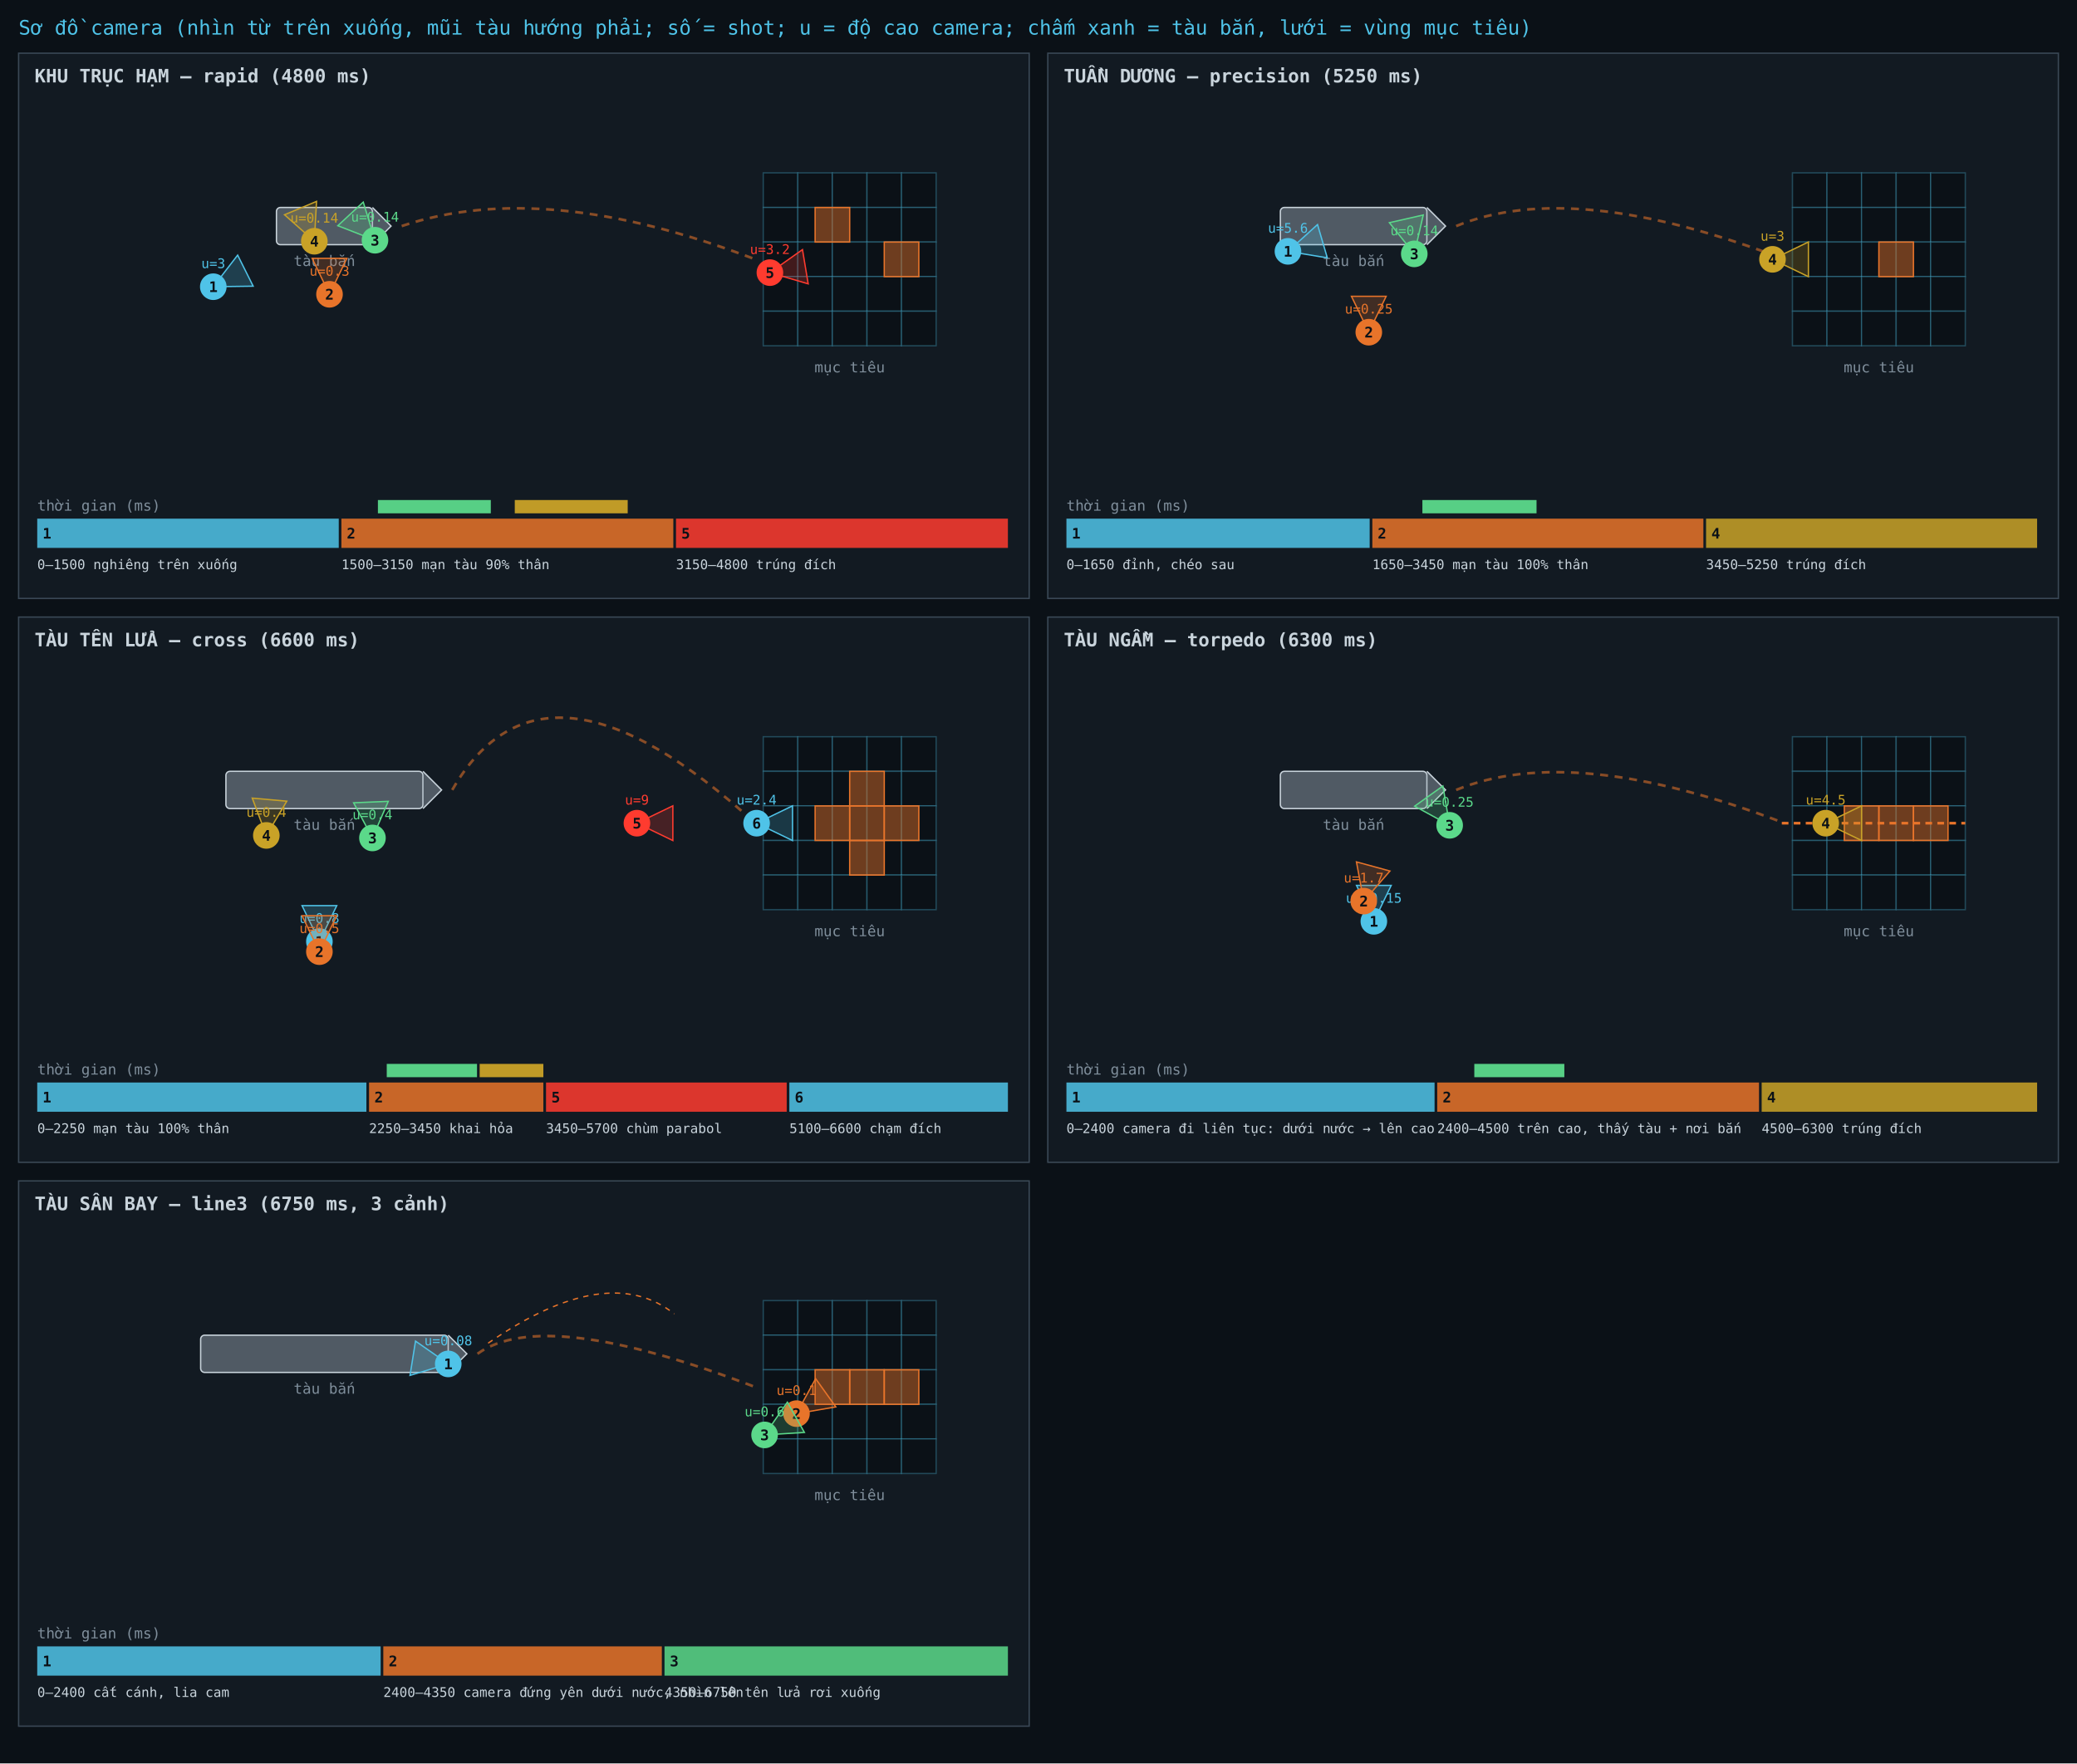
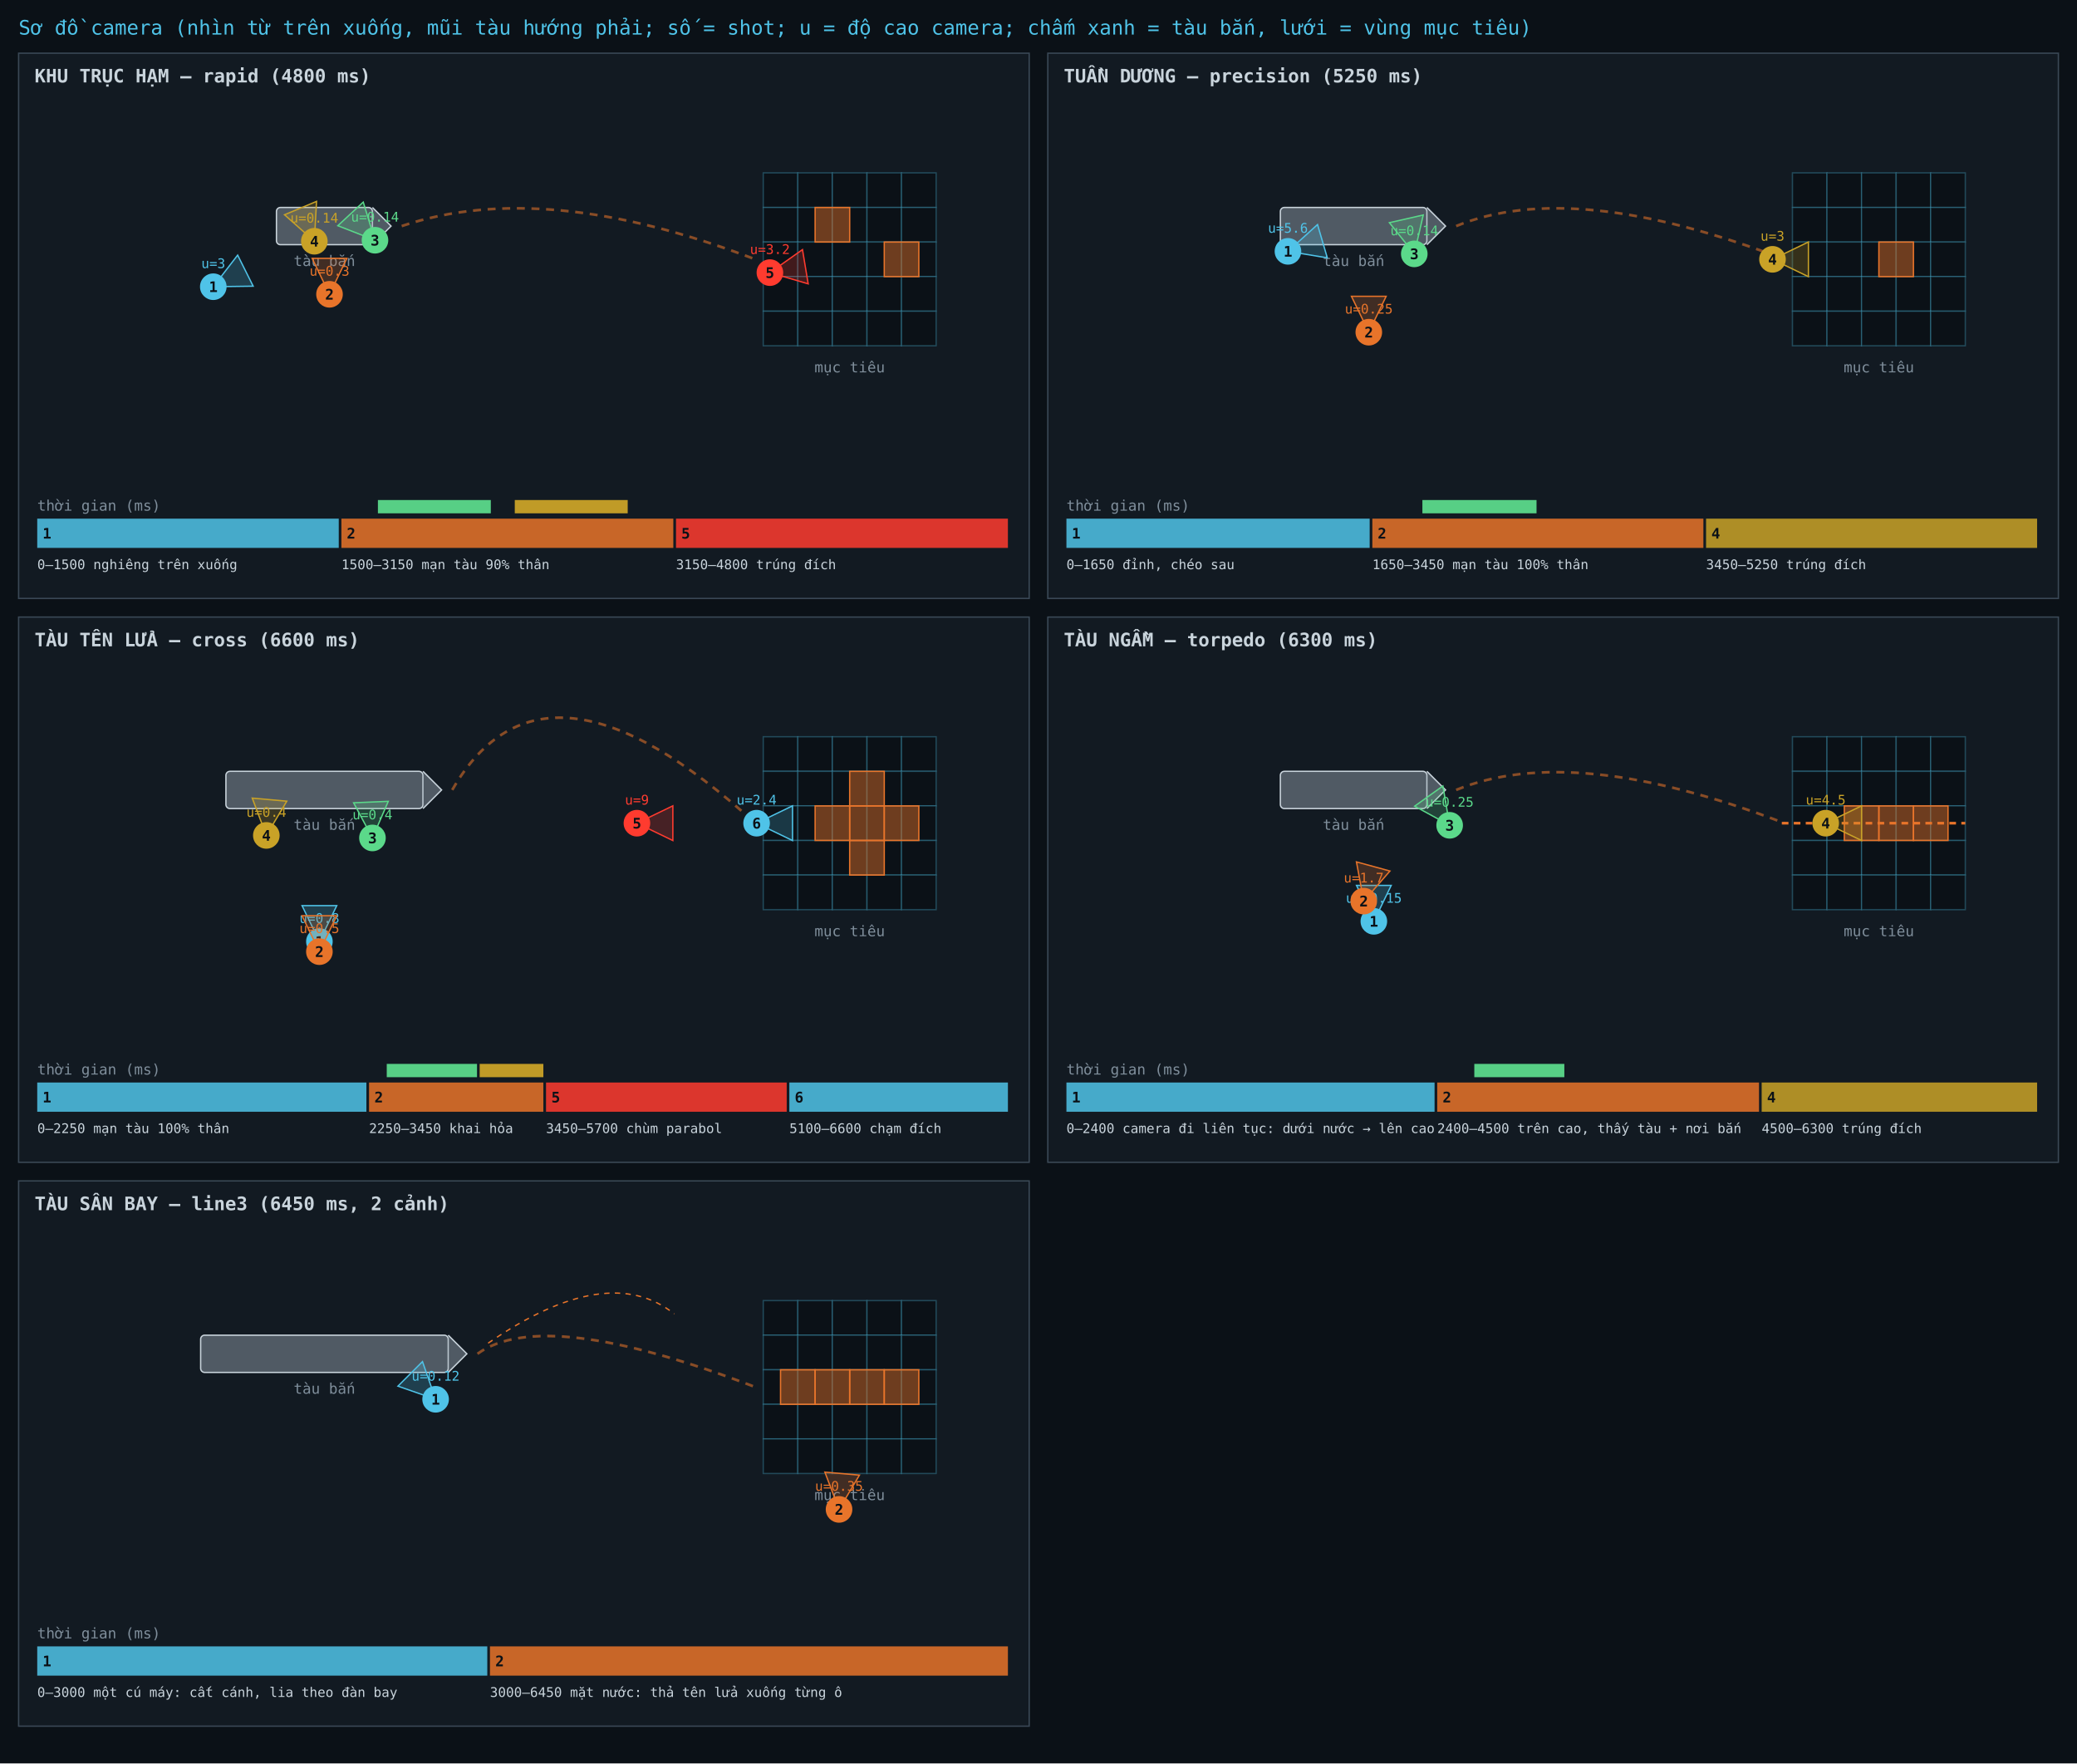
<svg xmlns="http://www.w3.org/2000/svg" viewBox="0 0 1562 1326" width="1562" height="1326" font-family="monospace" font-size="11">
  <rect width="100%" height="100%" fill="#0B1117" />
  <text x="14" y="26" fill="#4FC3E8" font-size="15">Sơ đồ camera (nhìn từ trên xuống, mũi tàu hướng phải; số = shot; u = độ cao camera; chấm xanh = tàu bắn, lưới = vùng mục tiêu)</text>
  <g transform="translate(14,40)">
    <rect width="760" height="410" fill="#121A22" stroke="#3A4856" />
    <text x="12" y="22" fill="#C9D4DC" font-size="14" font-weight="700">KHU TRỤC HẠM — rapid (4800 ms)</text>
    <rect x="193.9" y="116" width="72.2" height="28" rx="3" fill="#8F9BA6" fill-opacity=".5" stroke="#C9D4DC" />
    <path d="M266.1 116 L280.1 130 L266.1 144" fill="#8F9BA6" fill-opacity=".5" stroke="#C9D4DC" />
    <text x="230" y="160" fill="#7F8E9B" text-anchor="middle">tàu bắn</text>
    <rect x="560" y="90" width="26" height="26" fill="#0B1117" stroke="rgba(79,195,232,.3)" />
    <rect x="586" y="90" width="26" height="26" fill="#0B1117" stroke="rgba(79,195,232,.3)" />
    <rect x="612" y="90" width="26" height="26" fill="#0B1117" stroke="rgba(79,195,232,.3)" />
    <rect x="638" y="90" width="26" height="26" fill="#0B1117" stroke="rgba(79,195,232,.3)" />
    <rect x="664" y="90" width="26" height="26" fill="#0B1117" stroke="rgba(79,195,232,.3)" />
    <rect x="560" y="116" width="26" height="26" fill="#0B1117" stroke="rgba(79,195,232,.3)" />
    <rect x="586" y="116" width="26" height="26" fill="#0B1117" stroke="rgba(79,195,232,.3)" />
    <rect x="612" y="116" width="26" height="26" fill="#0B1117" stroke="rgba(79,195,232,.3)" />
    <rect x="638" y="116" width="26" height="26" fill="#0B1117" stroke="rgba(79,195,232,.3)" />
    <rect x="664" y="116" width="26" height="26" fill="#0B1117" stroke="rgba(79,195,232,.3)" />
    <rect x="560" y="142" width="26" height="26" fill="#0B1117" stroke="rgba(79,195,232,.3)" />
    <rect x="586" y="142" width="26" height="26" fill="#0B1117" stroke="rgba(79,195,232,.3)" />
    <rect x="612" y="142" width="26" height="26" fill="#0B1117" stroke="rgba(79,195,232,.3)" />
    <rect x="638" y="142" width="26" height="26" fill="#0B1117" stroke="rgba(79,195,232,.3)" />
    <rect x="664" y="142" width="26" height="26" fill="#0B1117" stroke="rgba(79,195,232,.3)" />
    <rect x="560" y="168" width="26" height="26" fill="#0B1117" stroke="rgba(79,195,232,.3)" />
    <rect x="586" y="168" width="26" height="26" fill="#0B1117" stroke="rgba(79,195,232,.3)" />
    <rect x="612" y="168" width="26" height="26" fill="#0B1117" stroke="rgba(79,195,232,.3)" />
    <rect x="638" y="168" width="26" height="26" fill="#0B1117" stroke="rgba(79,195,232,.3)" />
    <rect x="664" y="168" width="26" height="26" fill="#0B1117" stroke="rgba(79,195,232,.3)" />
    <rect x="560" y="194" width="26" height="26" fill="#0B1117" stroke="rgba(79,195,232,.3)" />
    <rect x="586" y="194" width="26" height="26" fill="#0B1117" stroke="rgba(79,195,232,.3)" />
    <rect x="612" y="194" width="26" height="26" fill="#0B1117" stroke="rgba(79,195,232,.3)" />
    <rect x="638" y="194" width="26" height="26" fill="#0B1117" stroke="rgba(79,195,232,.3)" />
    <rect x="664" y="194" width="26" height="26" fill="#0B1117" stroke="rgba(79,195,232,.3)" />
    <rect x="599" y="116" width="26" height="26" fill="#E8742A" fill-opacity=".45" stroke="#E8742A" />
    <rect x="651" y="142" width="26" height="26" fill="#E8742A" fill-opacity=".45" stroke="#E8742A" />
    <text x="625" y="240" fill="#7F8E9B" text-anchor="middle">mục tiêu</text>
    <path d="M288.1 130 Q395 94 554 155" fill="none" stroke="#E8742A" stroke-opacity=".55" stroke-dasharray="6 5" stroke-width="2" />
    <path d="M146.4 175.6 L164.726 151.848 L176.397 175.191Z" fill="#4FC3E8" fill-opacity=".22" stroke="#4FC3E8" />
    <circle cx="146.4" cy="175.6" r="10" fill="#4FC3E8" />
    <text x="146.4" y="179.6" fill="#0B1117" text-anchor="middle" font-weight="700">1</text>
    <text x="146.4" y="161.6" fill="#4FC3E8" text-anchor="middle" font-size="10">u=3</text>
    <path d="M233.8 181.3 L220.751 154.287 L246.849 154.287Z" fill="#E8742A" fill-opacity=".22" stroke="#E8742A" />
    <circle cx="233.8" cy="181.3" r="10" fill="#E8742A" />
    <text x="233.8" y="185.3" fill="#0B1117" text-anchor="middle" font-weight="700">2</text>
    <text x="233.8" y="167.3" fill="#E8742A" text-anchor="middle" font-size="10">u=0.3</text>
    <path d="M268 140.64 L240.056 129.724 L259.181 111.966Z" fill="#5BD98A" fill-opacity=".22" stroke="#5BD98A" />
    <circle cx="268" cy="140.64" r="10" fill="#5BD98A" />
    <text x="268" y="144.64" fill="#0B1117" text-anchor="middle" font-weight="700">3</text>
    <text x="268" y="126.64" fill="#5BD98A" text-anchor="middle" font-size="10">u=0.14</text>
    <path d="M222.4 141.4 L199.965 121.483 L224.055 111.446Z" fill="#C9A227" fill-opacity=".22" stroke="#C9A227" />
    <circle cx="222.4" cy="141.4" r="10" fill="#C9A227" />
    <text x="222.4" y="145.4" fill="#0B1117" text-anchor="middle" font-weight="700">4</text>
    <text x="222.4" y="127.4" fill="#C9A227" text-anchor="middle" font-size="10">u=0.14</text>
    <path d="M565 165 L589.501 147.688 L593.791 173.43Z" fill="#FF3B2F" fill-opacity=".22" stroke="#FF3B2F" />
    <circle cx="565" cy="165" r="10" fill="#FF3B2F" />
    <text x="565" y="169" fill="#0B1117" text-anchor="middle" font-weight="700">5</text>
    <text x="565" y="151" fill="#FF3B2F" text-anchor="middle" font-size="10">u=3.2</text>
    <text x="14" y="344" fill="#7F8E9B">thời gian (ms)</text>
    <rect x="14" y="350" width="226.75" height="22" fill="#4FC3E8" fill-opacity="0.85" />
    <text x="18" y="365" fill="#0B1117" font-weight="700">1</text>
    <text x="14" y="388" fill="#C9D4DC" font-size="10">0–1500 nghiêng trên xuống</text>
    <rect x="242.75" y="350" width="249.625" height="22" fill="#E8742A" fill-opacity="0.85" />
    <text x="246.75" y="365" fill="#0B1117" font-weight="700">2</text>
    <text x="242.75" y="388" fill="#C9D4DC" font-size="10">1500–3150 mạn tàu 90% thân</text>
    <rect x="270.2" y="336" width="84.925" height="10" fill="#5BD98A" fill-opacity="0.95" />
    <text x="270.2" y="332" fill="#C9D4DC" font-size="10" />
    <rect x="373.137" y="336" width="84.925" height="10" fill="#C9A227" fill-opacity="0.95" />
    <text x="373.137" y="332" fill="#C9D4DC" font-size="10" />
    <rect x="494.375" y="350" width="249.625" height="22" fill="#FF3B2F" fill-opacity="0.85" />
    <text x="498.375" y="365" fill="#0B1117" font-weight="700">5</text>
    <text x="494.375" y="388" fill="#C9D4DC" font-size="10">3150–4800 trúng đích</text>
  </g>
  <g transform="translate(788,40)">
    <rect width="760" height="410" fill="#121A22" stroke="#3A4856" />
    <text x="12" y="22" fill="#C9D4DC" font-size="14" font-weight="700">TUẦN DƯƠNG — precision (5250 ms)</text>
    <rect x="174.9" y="116" width="110.2" height="28" rx="3" fill="#8F9BA6" fill-opacity=".5" stroke="#C9D4DC" />
    <path d="M285.1 116 L299.1 130 L285.1 144" fill="#8F9BA6" fill-opacity=".5" stroke="#C9D4DC" />
    <text x="230" y="160" fill="#7F8E9B" text-anchor="middle">tàu bắn</text>
    <rect x="560" y="90" width="26" height="26" fill="#0B1117" stroke="rgba(79,195,232,.3)" />
    <rect x="586" y="90" width="26" height="26" fill="#0B1117" stroke="rgba(79,195,232,.3)" />
    <rect x="612" y="90" width="26" height="26" fill="#0B1117" stroke="rgba(79,195,232,.3)" />
    <rect x="638" y="90" width="26" height="26" fill="#0B1117" stroke="rgba(79,195,232,.3)" />
    <rect x="664" y="90" width="26" height="26" fill="#0B1117" stroke="rgba(79,195,232,.3)" />
    <rect x="560" y="116" width="26" height="26" fill="#0B1117" stroke="rgba(79,195,232,.3)" />
    <rect x="586" y="116" width="26" height="26" fill="#0B1117" stroke="rgba(79,195,232,.3)" />
    <rect x="612" y="116" width="26" height="26" fill="#0B1117" stroke="rgba(79,195,232,.3)" />
    <rect x="638" y="116" width="26" height="26" fill="#0B1117" stroke="rgba(79,195,232,.3)" />
    <rect x="664" y="116" width="26" height="26" fill="#0B1117" stroke="rgba(79,195,232,.3)" />
    <rect x="560" y="142" width="26" height="26" fill="#0B1117" stroke="rgba(79,195,232,.3)" />
    <rect x="586" y="142" width="26" height="26" fill="#0B1117" stroke="rgba(79,195,232,.3)" />
    <rect x="612" y="142" width="26" height="26" fill="#0B1117" stroke="rgba(79,195,232,.3)" />
    <rect x="638" y="142" width="26" height="26" fill="#0B1117" stroke="rgba(79,195,232,.3)" />
    <rect x="664" y="142" width="26" height="26" fill="#0B1117" stroke="rgba(79,195,232,.3)" />
    <rect x="560" y="168" width="26" height="26" fill="#0B1117" stroke="rgba(79,195,232,.3)" />
    <rect x="586" y="168" width="26" height="26" fill="#0B1117" stroke="rgba(79,195,232,.3)" />
    <rect x="612" y="168" width="26" height="26" fill="#0B1117" stroke="rgba(79,195,232,.3)" />
    <rect x="638" y="168" width="26" height="26" fill="#0B1117" stroke="rgba(79,195,232,.3)" />
    <rect x="664" y="168" width="26" height="26" fill="#0B1117" stroke="rgba(79,195,232,.3)" />
    <rect x="560" y="194" width="26" height="26" fill="#0B1117" stroke="rgba(79,195,232,.3)" />
    <rect x="586" y="194" width="26" height="26" fill="#0B1117" stroke="rgba(79,195,232,.3)" />
    <rect x="612" y="194" width="26" height="26" fill="#0B1117" stroke="rgba(79,195,232,.3)" />
    <rect x="638" y="194" width="26" height="26" fill="#0B1117" stroke="rgba(79,195,232,.3)" />
    <rect x="664" y="194" width="26" height="26" fill="#0B1117" stroke="rgba(79,195,232,.3)" />
    <rect x="625" y="142" width="26" height="26" fill="#E8742A" fill-opacity=".45" stroke="#E8742A" />
    <text x="625" y="240" fill="#7F8E9B" text-anchor="middle">mục tiêu</text>
    <path d="M307.1 130 Q395 94 554 155" fill="none" stroke="#E8742A" stroke-opacity=".55" stroke-dasharray="6 5" stroke-width="2" />
    <path d="M180.6 149 L202.834 128.859 L210.198 153.896Z" fill="#4FC3E8" fill-opacity=".22" stroke="#4FC3E8" />
    <circle cx="180.6" cy="149" r="10" fill="#4FC3E8" />
    <text x="180.6" y="153" fill="#0B1117" text-anchor="middle" font-weight="700">1</text>
    <text x="180.6" y="135" fill="#4FC3E8" text-anchor="middle" font-size="10">u=5.6</text>
    <path d="M241.4 209.8 L228.351 182.787 L254.449 182.787Z" fill="#E8742A" fill-opacity=".22" stroke="#E8742A" />
    <circle cx="241.4" cy="209.8" r="10" fill="#E8742A" />
    <text x="241.4" y="213.8" fill="#0B1117" text-anchor="middle" font-weight="700">2</text>
    <text x="241.4" y="195.8" fill="#E8742A" text-anchor="middle" font-size="10">u=0.25</text>
    <path d="M275.6 150.9 L256.889 127.45 L282.338 121.666Z" fill="#5BD98A" fill-opacity=".22" stroke="#5BD98A" />
    <circle cx="275.6" cy="150.9" r="10" fill="#5BD98A" />
    <text x="275.6" y="154.9" fill="#0B1117" text-anchor="middle" font-weight="700">3</text>
    <text x="275.6" y="136.9" fill="#5BD98A" text-anchor="middle" font-size="10">u=0.14</text>
    <path d="M545 155 L572.013 141.951 L572.013 168.049Z" fill="#C9A227" fill-opacity=".22" stroke="#C9A227" />
    <circle cx="545" cy="155" r="10" fill="#C9A227" />
    <text x="545" y="159" fill="#0B1117" text-anchor="middle" font-weight="700">4</text>
    <text x="545" y="141" fill="#C9A227" text-anchor="middle" font-size="10">u=3</text>
    <text x="14" y="344" fill="#7F8E9B">thời gian (ms)</text>
    <rect x="14" y="350" width="228.057" height="22" fill="#4FC3E8" fill-opacity="0.85" />
    <text x="18" y="365" fill="#0B1117" font-weight="700">1</text>
    <text x="14" y="388" fill="#C9D4DC" font-size="10">0–1650 đỉnh, chéo sau</text>
    <rect x="244.057" y="350" width="248.971" height="22" fill="#E8742A" fill-opacity="0.85" />
    <text x="248.057" y="365" fill="#0B1117" font-weight="700">2</text>
    <text x="244.057" y="388" fill="#C9D4DC" font-size="10">1650–3450 mạn tàu 100% thân</text>
    <rect x="281.703" y="336" width="85.84" height="10" fill="#5BD98A" fill-opacity="0.95" />
    <text x="281.703" y="332" fill="#C9D4DC" font-size="10" />
    <rect x="495.029" y="350" width="248.971" height="22" fill="#C9A227" fill-opacity="0.85" />
    <text x="499.029" y="365" fill="#0B1117" font-weight="700">4</text>
    <text x="495.029" y="388" fill="#C9D4DC" font-size="10">3450–5250 trúng đích</text>
  </g>
  <g transform="translate(14,464)">
    <rect width="760" height="410" fill="#121A22" stroke="#3A4856" />
    <text x="12" y="22" fill="#C9D4DC" font-size="14" font-weight="700">TÀU TÊN LỬA — cross (6600 ms)</text>
    <rect x="155.9" y="116" width="148.2" height="28" rx="3" fill="#8F9BA6" fill-opacity=".5" stroke="#C9D4DC" />
    <path d="M304.1 116 L318.1 130 L304.1 144" fill="#8F9BA6" fill-opacity=".5" stroke="#C9D4DC" />
    <text x="230" y="160" fill="#7F8E9B" text-anchor="middle">tàu bắn</text>
    <rect x="560" y="90" width="26" height="26" fill="#0B1117" stroke="rgba(79,195,232,.3)" />
    <rect x="586" y="90" width="26" height="26" fill="#0B1117" stroke="rgba(79,195,232,.3)" />
    <rect x="612" y="90" width="26" height="26" fill="#0B1117" stroke="rgba(79,195,232,.3)" />
    <rect x="638" y="90" width="26" height="26" fill="#0B1117" stroke="rgba(79,195,232,.3)" />
    <rect x="664" y="90" width="26" height="26" fill="#0B1117" stroke="rgba(79,195,232,.3)" />
    <rect x="560" y="116" width="26" height="26" fill="#0B1117" stroke="rgba(79,195,232,.3)" />
    <rect x="586" y="116" width="26" height="26" fill="#0B1117" stroke="rgba(79,195,232,.3)" />
    <rect x="612" y="116" width="26" height="26" fill="#0B1117" stroke="rgba(79,195,232,.3)" />
    <rect x="638" y="116" width="26" height="26" fill="#0B1117" stroke="rgba(79,195,232,.3)" />
    <rect x="664" y="116" width="26" height="26" fill="#0B1117" stroke="rgba(79,195,232,.3)" />
    <rect x="560" y="142" width="26" height="26" fill="#0B1117" stroke="rgba(79,195,232,.3)" />
    <rect x="586" y="142" width="26" height="26" fill="#0B1117" stroke="rgba(79,195,232,.3)" />
    <rect x="612" y="142" width="26" height="26" fill="#0B1117" stroke="rgba(79,195,232,.3)" />
    <rect x="638" y="142" width="26" height="26" fill="#0B1117" stroke="rgba(79,195,232,.3)" />
    <rect x="664" y="142" width="26" height="26" fill="#0B1117" stroke="rgba(79,195,232,.3)" />
    <rect x="560" y="168" width="26" height="26" fill="#0B1117" stroke="rgba(79,195,232,.3)" />
    <rect x="586" y="168" width="26" height="26" fill="#0B1117" stroke="rgba(79,195,232,.3)" />
    <rect x="612" y="168" width="26" height="26" fill="#0B1117" stroke="rgba(79,195,232,.3)" />
    <rect x="638" y="168" width="26" height="26" fill="#0B1117" stroke="rgba(79,195,232,.3)" />
    <rect x="664" y="168" width="26" height="26" fill="#0B1117" stroke="rgba(79,195,232,.3)" />
    <rect x="560" y="194" width="26" height="26" fill="#0B1117" stroke="rgba(79,195,232,.3)" />
    <rect x="586" y="194" width="26" height="26" fill="#0B1117" stroke="rgba(79,195,232,.3)" />
    <rect x="612" y="194" width="26" height="26" fill="#0B1117" stroke="rgba(79,195,232,.3)" />
    <rect x="638" y="194" width="26" height="26" fill="#0B1117" stroke="rgba(79,195,232,.3)" />
    <rect x="664" y="194" width="26" height="26" fill="#0B1117" stroke="rgba(79,195,232,.3)" />
    <rect x="625" y="142" width="26" height="26" fill="#E8742A" fill-opacity=".45" stroke="#E8742A" />
    <rect x="599" y="142" width="26" height="26" fill="#E8742A" fill-opacity=".45" stroke="#E8742A" />
    <rect x="651" y="142" width="26" height="26" fill="#E8742A" fill-opacity=".45" stroke="#E8742A" />
    <rect x="625" y="116" width="26" height="26" fill="#E8742A" fill-opacity=".45" stroke="#E8742A" />
    <rect x="625" y="168" width="26" height="26" fill="#E8742A" fill-opacity=".45" stroke="#E8742A" />
    <text x="625" y="240" fill="#7F8E9B" text-anchor="middle">mục tiêu</text>
    <path d="M326.1 130 Q395 10 554 155" fill="none" stroke="#E8742A" stroke-opacity=".55" stroke-dasharray="6 5" stroke-width="2" />
    <path d="M226.2 244 L213.151 216.987 L239.249 216.987Z" fill="#4FC3E8" fill-opacity=".22" stroke="#4FC3E8" />
    <circle cx="226.2" cy="244" r="10" fill="#4FC3E8" />
    <text x="226.2" y="248" fill="#0B1117" text-anchor="middle" font-weight="700">1</text>
    <text x="226.2" y="230" fill="#4FC3E8" text-anchor="middle" font-size="10">u=0.8</text>
    <path d="M226.2 251.6 L213.151 224.587 L239.249 224.587Z" fill="#E8742A" fill-opacity=".22" stroke="#E8742A" />
    <circle cx="226.2" cy="251.6" r="10" fill="#E8742A" />
    <text x="226.2" y="255.6" fill="#0B1117" text-anchor="middle" font-weight="700">2</text>
    <text x="226.2" y="237.6" fill="#E8742A" text-anchor="middle" font-size="10">u=0.5</text>
    <path d="M266.1 166.1 L251.926 139.659 L278.001 138.562Z" fill="#5BD98A" fill-opacity=".22" stroke="#5BD98A" />
    <circle cx="266.1" cy="166.1" r="10" fill="#5BD98A" />
    <text x="266.1" y="170.1" fill="#0B1117" text-anchor="middle" font-weight="700">3</text>
    <text x="266.1" y="152.1" fill="#5BD98A" text-anchor="middle" font-size="10">u=0.4</text>
    <path d="M186.3 164.2 L175.694 136.137 L201.689 138.448Z" fill="#C9A227" fill-opacity=".22" stroke="#C9A227" />
    <circle cx="186.3" cy="164.2" r="10" fill="#C9A227" />
    <text x="186.3" y="168.2" fill="#0B1117" text-anchor="middle" font-weight="700">4</text>
    <text x="186.3" y="150.2" fill="#C9A227" text-anchor="middle" font-size="10">u=0.4</text>
    <path d="M465 155 L492.013 141.951 L492.013 168.049Z" fill="#FF3B2F" fill-opacity=".22" stroke="#FF3B2F" />
    <circle cx="465" cy="155" r="10" fill="#FF3B2F" />
    <text x="465" y="159" fill="#0B1117" text-anchor="middle" font-weight="700">5</text>
    <text x="465" y="141" fill="#FF3B2F" text-anchor="middle" font-size="10">u=9</text>
    <path d="M555 155 L582.013 141.951 L582.013 168.049Z" fill="#4FC3E8" fill-opacity=".22" stroke="#4FC3E8" />
    <circle cx="555" cy="155" r="10" fill="#4FC3E8" />
    <text x="555" y="159" fill="#0B1117" text-anchor="middle" font-weight="700">6</text>
    <text x="555" y="141" fill="#4FC3E8" text-anchor="middle" font-size="10">u=2.4</text>
    <text x="14" y="344" fill="#7F8E9B">thời gian (ms)</text>
    <rect x="14" y="350" width="247.545" height="22" fill="#4FC3E8" fill-opacity="0.85" />
    <text x="18" y="365" fill="#0B1117" font-weight="700">1</text>
    <text x="14" y="388" fill="#C9D4DC" font-size="10">0–2250 mạn tàu 100% thân</text>
    <rect x="263.545" y="350" width="131.091" height="22" fill="#E8742A" fill-opacity="0.85" />
    <text x="267.545" y="365" fill="#0B1117" font-weight="700">2</text>
    <text x="263.545" y="388" fill="#C9D4DC" font-size="10">2250–3450 khai hỏa</text>
    <rect x="276.855" y="336" width="67.873" height="10" fill="#5BD98A" fill-opacity="0.95" />
    <text x="276.855" y="332" fill="#C9D4DC" font-size="10" />
    <rect x="346.727" y="336" width="47.909" height="10" fill="#C9A227" fill-opacity="0.95" />
    <text x="346.727" y="332" fill="#C9D4DC" font-size="10" />
    <rect x="396.636" y="350" width="181" height="22" fill="#FF3B2F" fill-opacity="0.85" />
    <text x="400.636" y="365" fill="#0B1117" font-weight="700">5</text>
    <text x="396.636" y="388" fill="#C9D4DC" font-size="10">3450–5700 chùm parabol</text>
    <rect x="579.636" y="350" width="164.364" height="22" fill="#4FC3E8" fill-opacity="0.85" />
    <text x="583.636" y="365" fill="#0B1117" font-weight="700">6</text>
    <text x="579.636" y="388" fill="#C9D4DC" font-size="10">5100–6600 chạm đích</text>
  </g>
  <g transform="translate(788,464)">
    <rect width="760" height="410" fill="#121A22" stroke="#3A4856" />
    <text x="12" y="22" fill="#C9D4DC" font-size="14" font-weight="700">TÀU NGẦM — torpedo (6300 ms)</text>
    <rect x="174.9" y="116" width="110.2" height="28" rx="3" fill="#8F9BA6" fill-opacity=".5" stroke="#C9D4DC" />
    <path d="M285.1 116 L299.1 130 L285.1 144" fill="#8F9BA6" fill-opacity=".5" stroke="#C9D4DC" />
    <text x="230" y="160" fill="#7F8E9B" text-anchor="middle">tàu bắn</text>
    <rect x="560" y="90" width="26" height="26" fill="#0B1117" stroke="rgba(79,195,232,.3)" />
    <rect x="586" y="90" width="26" height="26" fill="#0B1117" stroke="rgba(79,195,232,.3)" />
    <rect x="612" y="90" width="26" height="26" fill="#0B1117" stroke="rgba(79,195,232,.3)" />
    <rect x="638" y="90" width="26" height="26" fill="#0B1117" stroke="rgba(79,195,232,.3)" />
    <rect x="664" y="90" width="26" height="26" fill="#0B1117" stroke="rgba(79,195,232,.3)" />
    <rect x="560" y="116" width="26" height="26" fill="#0B1117" stroke="rgba(79,195,232,.3)" />
    <rect x="586" y="116" width="26" height="26" fill="#0B1117" stroke="rgba(79,195,232,.3)" />
    <rect x="612" y="116" width="26" height="26" fill="#0B1117" stroke="rgba(79,195,232,.3)" />
    <rect x="638" y="116" width="26" height="26" fill="#0B1117" stroke="rgba(79,195,232,.3)" />
    <rect x="664" y="116" width="26" height="26" fill="#0B1117" stroke="rgba(79,195,232,.3)" />
    <rect x="560" y="142" width="26" height="26" fill="#0B1117" stroke="rgba(79,195,232,.3)" />
    <rect x="586" y="142" width="26" height="26" fill="#0B1117" stroke="rgba(79,195,232,.3)" />
    <rect x="612" y="142" width="26" height="26" fill="#0B1117" stroke="rgba(79,195,232,.3)" />
    <rect x="638" y="142" width="26" height="26" fill="#0B1117" stroke="rgba(79,195,232,.3)" />
    <rect x="664" y="142" width="26" height="26" fill="#0B1117" stroke="rgba(79,195,232,.3)" />
    <rect x="560" y="168" width="26" height="26" fill="#0B1117" stroke="rgba(79,195,232,.3)" />
    <rect x="586" y="168" width="26" height="26" fill="#0B1117" stroke="rgba(79,195,232,.3)" />
    <rect x="612" y="168" width="26" height="26" fill="#0B1117" stroke="rgba(79,195,232,.3)" />
    <rect x="638" y="168" width="26" height="26" fill="#0B1117" stroke="rgba(79,195,232,.3)" />
    <rect x="664" y="168" width="26" height="26" fill="#0B1117" stroke="rgba(79,195,232,.3)" />
    <rect x="560" y="194" width="26" height="26" fill="#0B1117" stroke="rgba(79,195,232,.3)" />
    <rect x="586" y="194" width="26" height="26" fill="#0B1117" stroke="rgba(79,195,232,.3)" />
    <rect x="612" y="194" width="26" height="26" fill="#0B1117" stroke="rgba(79,195,232,.3)" />
    <rect x="638" y="194" width="26" height="26" fill="#0B1117" stroke="rgba(79,195,232,.3)" />
    <rect x="664" y="194" width="26" height="26" fill="#0B1117" stroke="rgba(79,195,232,.3)" />
    <rect x="599" y="142" width="26" height="26" fill="#E8742A" fill-opacity=".45" stroke="#E8742A" />
    <rect x="625" y="142" width="26" height="26" fill="#E8742A" fill-opacity=".45" stroke="#E8742A" />
    <rect x="651" y="142" width="26" height="26" fill="#E8742A" fill-opacity=".45" stroke="#E8742A" />
    <path d="M552 155 H690" stroke="#E8742A" stroke-dasharray="5 4" stroke-width="2" />
    <text x="625" y="240" fill="#7F8E9B" text-anchor="middle">mục tiêu</text>
    <path d="M307.1 130 Q395 94 554 155" fill="none" stroke="#E8742A" stroke-opacity=".55" stroke-dasharray="6 5" stroke-width="2" />
    <path d="M245.2 228.8 L232.151 201.787 L258.249 201.787Z" fill="#4FC3E8" fill-opacity=".22" stroke="#4FC3E8" />
    <circle cx="245.2" cy="228.8" r="10" fill="#4FC3E8" />
    <text x="245.2" y="232.8" fill="#0B1117" text-anchor="middle" font-weight="700">1</text>
    <text x="245.2" y="214.8" fill="#4FC3E8" text-anchor="middle" font-size="10">u=-0.15</text>
    <path d="M237.6 213.6 L232.119 184.105 L257.297 190.972Z" fill="#E8742A" fill-opacity=".22" stroke="#E8742A" />
    <circle cx="237.6" cy="213.6" r="10" fill="#E8742A" />
    <text x="237.6" y="217.6" fill="#0B1117" text-anchor="middle" font-weight="700">2</text>
    <text x="237.6" y="199.6" fill="#E8742A" text-anchor="middle" font-size="10">u=1.7</text>
    <path d="M302.2 156.6 L275.88 142.203 L297.117 127.034Z" fill="#5BD98A" fill-opacity=".22" stroke="#5BD98A" />
    <circle cx="302.2" cy="156.6" r="10" fill="#5BD98A" />
    <text x="302.2" y="160.6" fill="#0B1117" text-anchor="middle" font-weight="700">3</text>
    <text x="302.2" y="142.6" fill="#5BD98A" text-anchor="middle" font-size="10">u=0.25</text>
    <path d="M585 155 L612.013 141.951 L612.013 168.049Z" fill="#C9A227" fill-opacity=".22" stroke="#C9A227" />
    <circle cx="585" cy="155" r="10" fill="#C9A227" />
    <text x="585" y="159" fill="#0B1117" text-anchor="middle" font-weight="700">4</text>
    <text x="585" y="141" fill="#C9A227" text-anchor="middle" font-size="10">u=4.5</text>
    <text x="14" y="344" fill="#7F8E9B">thời gian (ms)</text>
    <rect x="14" y="350" width="276.857" height="22" fill="#4FC3E8" fill-opacity="0.85" />
    <text x="18" y="365" fill="#0B1117" font-weight="700">1</text>
    <text x="14" y="388" fill="#C9D4DC" font-size="10">0–2400 camera đi liên tục: dưới nước → lên cao</text>
    <rect x="292.857" y="350" width="242" height="22" fill="#E8742A" fill-opacity="0.85" />
    <text x="296.857" y="365" fill="#0B1117" font-weight="700">2</text>
    <text x="292.857" y="388" fill="#C9D4DC" font-size="10">2400–4500 trên cao, thấy tàu + nơi bắn</text>
    <rect x="320.743" y="336" width="67.714" height="10" fill="#5BD98A" fill-opacity="0.95" />
    <text x="320.743" y="332" fill="#C9D4DC" font-size="10" />
    <rect x="536.857" y="350" width="207.143" height="22" fill="#C9A227" fill-opacity="0.85" />
    <text x="540.857" y="365" fill="#0B1117" font-weight="700">4</text>
    <text x="536.857" y="388" fill="#C9D4DC" font-size="10">4500–6300 trúng đích</text>
  </g>
  <g transform="translate(14,888)">
    <rect width="760" height="410" fill="#121A22" stroke="#3A4856" />
-     <text x="12" y="22" fill="#C9D4DC" font-size="14" font-weight="700">TÀU SÂN BAY — line3 (6750 ms, 3 cảnh)</text>
+     <text x="12" y="22" fill="#C9D4DC" font-size="14" font-weight="700">TÀU SÂN BAY — line3 (6450 ms, 2 cảnh)</text>
    <rect x="136.9" y="116" width="186.2" height="28" rx="3" fill="#8F9BA6" fill-opacity=".5" stroke="#C9D4DC" />
    <path d="M323.1 116 L337.1 130 L323.1 144" fill="#8F9BA6" fill-opacity=".5" stroke="#C9D4DC" />
    <text x="230" y="160" fill="#7F8E9B" text-anchor="middle">tàu bắn</text>
    <rect x="560" y="90" width="26" height="26" fill="#0B1117" stroke="rgba(79,195,232,.3)" />
    <rect x="586" y="90" width="26" height="26" fill="#0B1117" stroke="rgba(79,195,232,.3)" />
    <rect x="612" y="90" width="26" height="26" fill="#0B1117" stroke="rgba(79,195,232,.3)" />
    <rect x="638" y="90" width="26" height="26" fill="#0B1117" stroke="rgba(79,195,232,.3)" />
    <rect x="664" y="90" width="26" height="26" fill="#0B1117" stroke="rgba(79,195,232,.3)" />
    <rect x="560" y="116" width="26" height="26" fill="#0B1117" stroke="rgba(79,195,232,.3)" />
    <rect x="586" y="116" width="26" height="26" fill="#0B1117" stroke="rgba(79,195,232,.3)" />
    <rect x="612" y="116" width="26" height="26" fill="#0B1117" stroke="rgba(79,195,232,.3)" />
    <rect x="638" y="116" width="26" height="26" fill="#0B1117" stroke="rgba(79,195,232,.3)" />
    <rect x="664" y="116" width="26" height="26" fill="#0B1117" stroke="rgba(79,195,232,.3)" />
    <rect x="560" y="142" width="26" height="26" fill="#0B1117" stroke="rgba(79,195,232,.3)" />
    <rect x="586" y="142" width="26" height="26" fill="#0B1117" stroke="rgba(79,195,232,.3)" />
    <rect x="612" y="142" width="26" height="26" fill="#0B1117" stroke="rgba(79,195,232,.3)" />
    <rect x="638" y="142" width="26" height="26" fill="#0B1117" stroke="rgba(79,195,232,.3)" />
    <rect x="664" y="142" width="26" height="26" fill="#0B1117" stroke="rgba(79,195,232,.3)" />
    <rect x="560" y="168" width="26" height="26" fill="#0B1117" stroke="rgba(79,195,232,.3)" />
    <rect x="586" y="168" width="26" height="26" fill="#0B1117" stroke="rgba(79,195,232,.3)" />
    <rect x="612" y="168" width="26" height="26" fill="#0B1117" stroke="rgba(79,195,232,.3)" />
    <rect x="638" y="168" width="26" height="26" fill="#0B1117" stroke="rgba(79,195,232,.3)" />
    <rect x="664" y="168" width="26" height="26" fill="#0B1117" stroke="rgba(79,195,232,.3)" />
    <rect x="560" y="194" width="26" height="26" fill="#0B1117" stroke="rgba(79,195,232,.3)" />
    <rect x="586" y="194" width="26" height="26" fill="#0B1117" stroke="rgba(79,195,232,.3)" />
    <rect x="612" y="194" width="26" height="26" fill="#0B1117" stroke="rgba(79,195,232,.3)" />
    <rect x="638" y="194" width="26" height="26" fill="#0B1117" stroke="rgba(79,195,232,.3)" />
    <rect x="664" y="194" width="26" height="26" fill="#0B1117" stroke="rgba(79,195,232,.3)" />
+     <rect x="573" y="142" width="26" height="26" fill="#E8742A" fill-opacity=".45" stroke="#E8742A" />
    <rect x="599" y="142" width="26" height="26" fill="#E8742A" fill-opacity=".45" stroke="#E8742A" />
    <rect x="625" y="142" width="26" height="26" fill="#E8742A" fill-opacity=".45" stroke="#E8742A" />
    <rect x="651" y="142" width="26" height="26" fill="#E8742A" fill-opacity=".45" stroke="#E8742A" />
    <text x="625" y="240" fill="#7F8E9B" text-anchor="middle">mục tiêu</text>
    <path d="M345.1 130 Q395 94 554 155" fill="none" stroke="#E8742A" stroke-opacity=".55" stroke-dasharray="6 5" stroke-width="2" />
-     <path d="M323.1 137.6 L294.364 146.217 L298.487 120.447Z" fill="#4FC3E8" fill-opacity=".22" stroke="#4FC3E8" />
-     <circle cx="323.1" cy="137.6" r="10" fill="#4FC3E8" />
-     <text x="323.1" y="141.6" fill="#0B1117" text-anchor="middle" font-weight="700">1</text>
-     <text x="323.1" y="123.6" fill="#4FC3E8" text-anchor="middle" font-size="10">u=0.08</text>
-     <path d="M585 175 L599.397 148.68 L614.566 169.917Z" fill="#E8742A" fill-opacity=".22" stroke="#E8742A" />
-     <circle cx="585" cy="175" r="10" fill="#E8742A" />
-     <text x="585" y="179" fill="#0B1117" text-anchor="middle" font-weight="700">2</text>
-     <text x="585" y="161" fill="#E8742A" text-anchor="middle" font-size="10">u=0.1</text>
-     <path d="M561 191 L578.147 166.383 L590.942 189.13Z" fill="#5BD98A" fill-opacity=".22" stroke="#5BD98A" />
-     <circle cx="561" cy="191" r="10" fill="#5BD98A" />
-     <text x="561" y="195" fill="#0B1117" text-anchor="middle" font-weight="700">3</text>
-     <text x="561" y="177" fill="#5BD98A" text-anchor="middle" font-size="10">u=0.6</text>
+     <path d="M313.6 164.2 L285.272 154.326 L303.726 135.872Z" fill="#4FC3E8" fill-opacity=".22" stroke="#4FC3E8" />
+     <circle cx="313.6" cy="164.2" r="10" fill="#4FC3E8" />
+     <text x="313.6" y="168.2" fill="#0B1117" text-anchor="middle" font-weight="700">1</text>
+     <text x="313.6" y="150.2" fill="#4FC3E8" text-anchor="middle" font-size="10">u=0.12</text>
+     <path d="M617 247 L606.34 218.958 L632.34 221.219Z" fill="#E8742A" fill-opacity=".22" stroke="#E8742A" />
+     <circle cx="617" cy="247" r="10" fill="#E8742A" />
+     <text x="617" y="251" fill="#0B1117" text-anchor="middle" font-weight="700">2</text>
+     <text x="617" y="233" fill="#E8742A" text-anchor="middle" font-size="10">u=0.35</text>
    <path d="M353.1 122 Q443.1 60 493.1 100" fill="none" stroke="#E8742A" stroke-dasharray="4 4" />
    <text x="14" y="344" fill="#7F8E9B">thời gian (ms)</text>
-     <rect x="14" y="350" width="258.267" height="22" fill="#4FC3E8" fill-opacity="0.85" />
-     <text x="18" y="365" fill="#0B1117" font-weight="700">1</text>
-     <text x="14" y="388" fill="#C9D4DC" font-size="10">0–2400 cất cánh, lia cam</text>
-     <rect x="274.267" y="350" width="209.467" height="22" fill="#E8742A" fill-opacity="0.85" />
-     <text x="278.267" y="365" fill="#0B1117" font-weight="700">2</text>
-     <text x="274.267" y="388" fill="#C9D4DC" font-size="10">2400–4350 camera đứng yên dưới nước, nhìn lên</text>
-     <rect x="485.733" y="350" width="258.267" height="22" fill="#5BD98A" fill-opacity="0.85" />
-     <text x="489.733" y="365" fill="#0B1117" font-weight="700">3</text>
-     <text x="485.733" y="388" fill="#C9D4DC" font-size="10">4350–6750 tên lửa rơi xuống</text>
+     <rect x="14" y="350" width="338.465" height="22" fill="#4FC3E8" fill-opacity="0.85" />
+     <text x="18" y="365" fill="#0B1117" font-weight="700">1</text>
+     <text x="14" y="388" fill="#C9D4DC" font-size="10">0–3000 một cú máy: cất cánh, lia theo đàn bay</text>
+     <rect x="354.465" y="350" width="389.535" height="22" fill="#E8742A" fill-opacity="0.85" />
+     <text x="358.465" y="365" fill="#0B1117" font-weight="700">2</text>
+     <text x="354.465" y="388" fill="#C9D4DC" font-size="10">3000–6450 mặt nước: thả tên lửa xuống từng ô</text>
  </g>
</svg>
